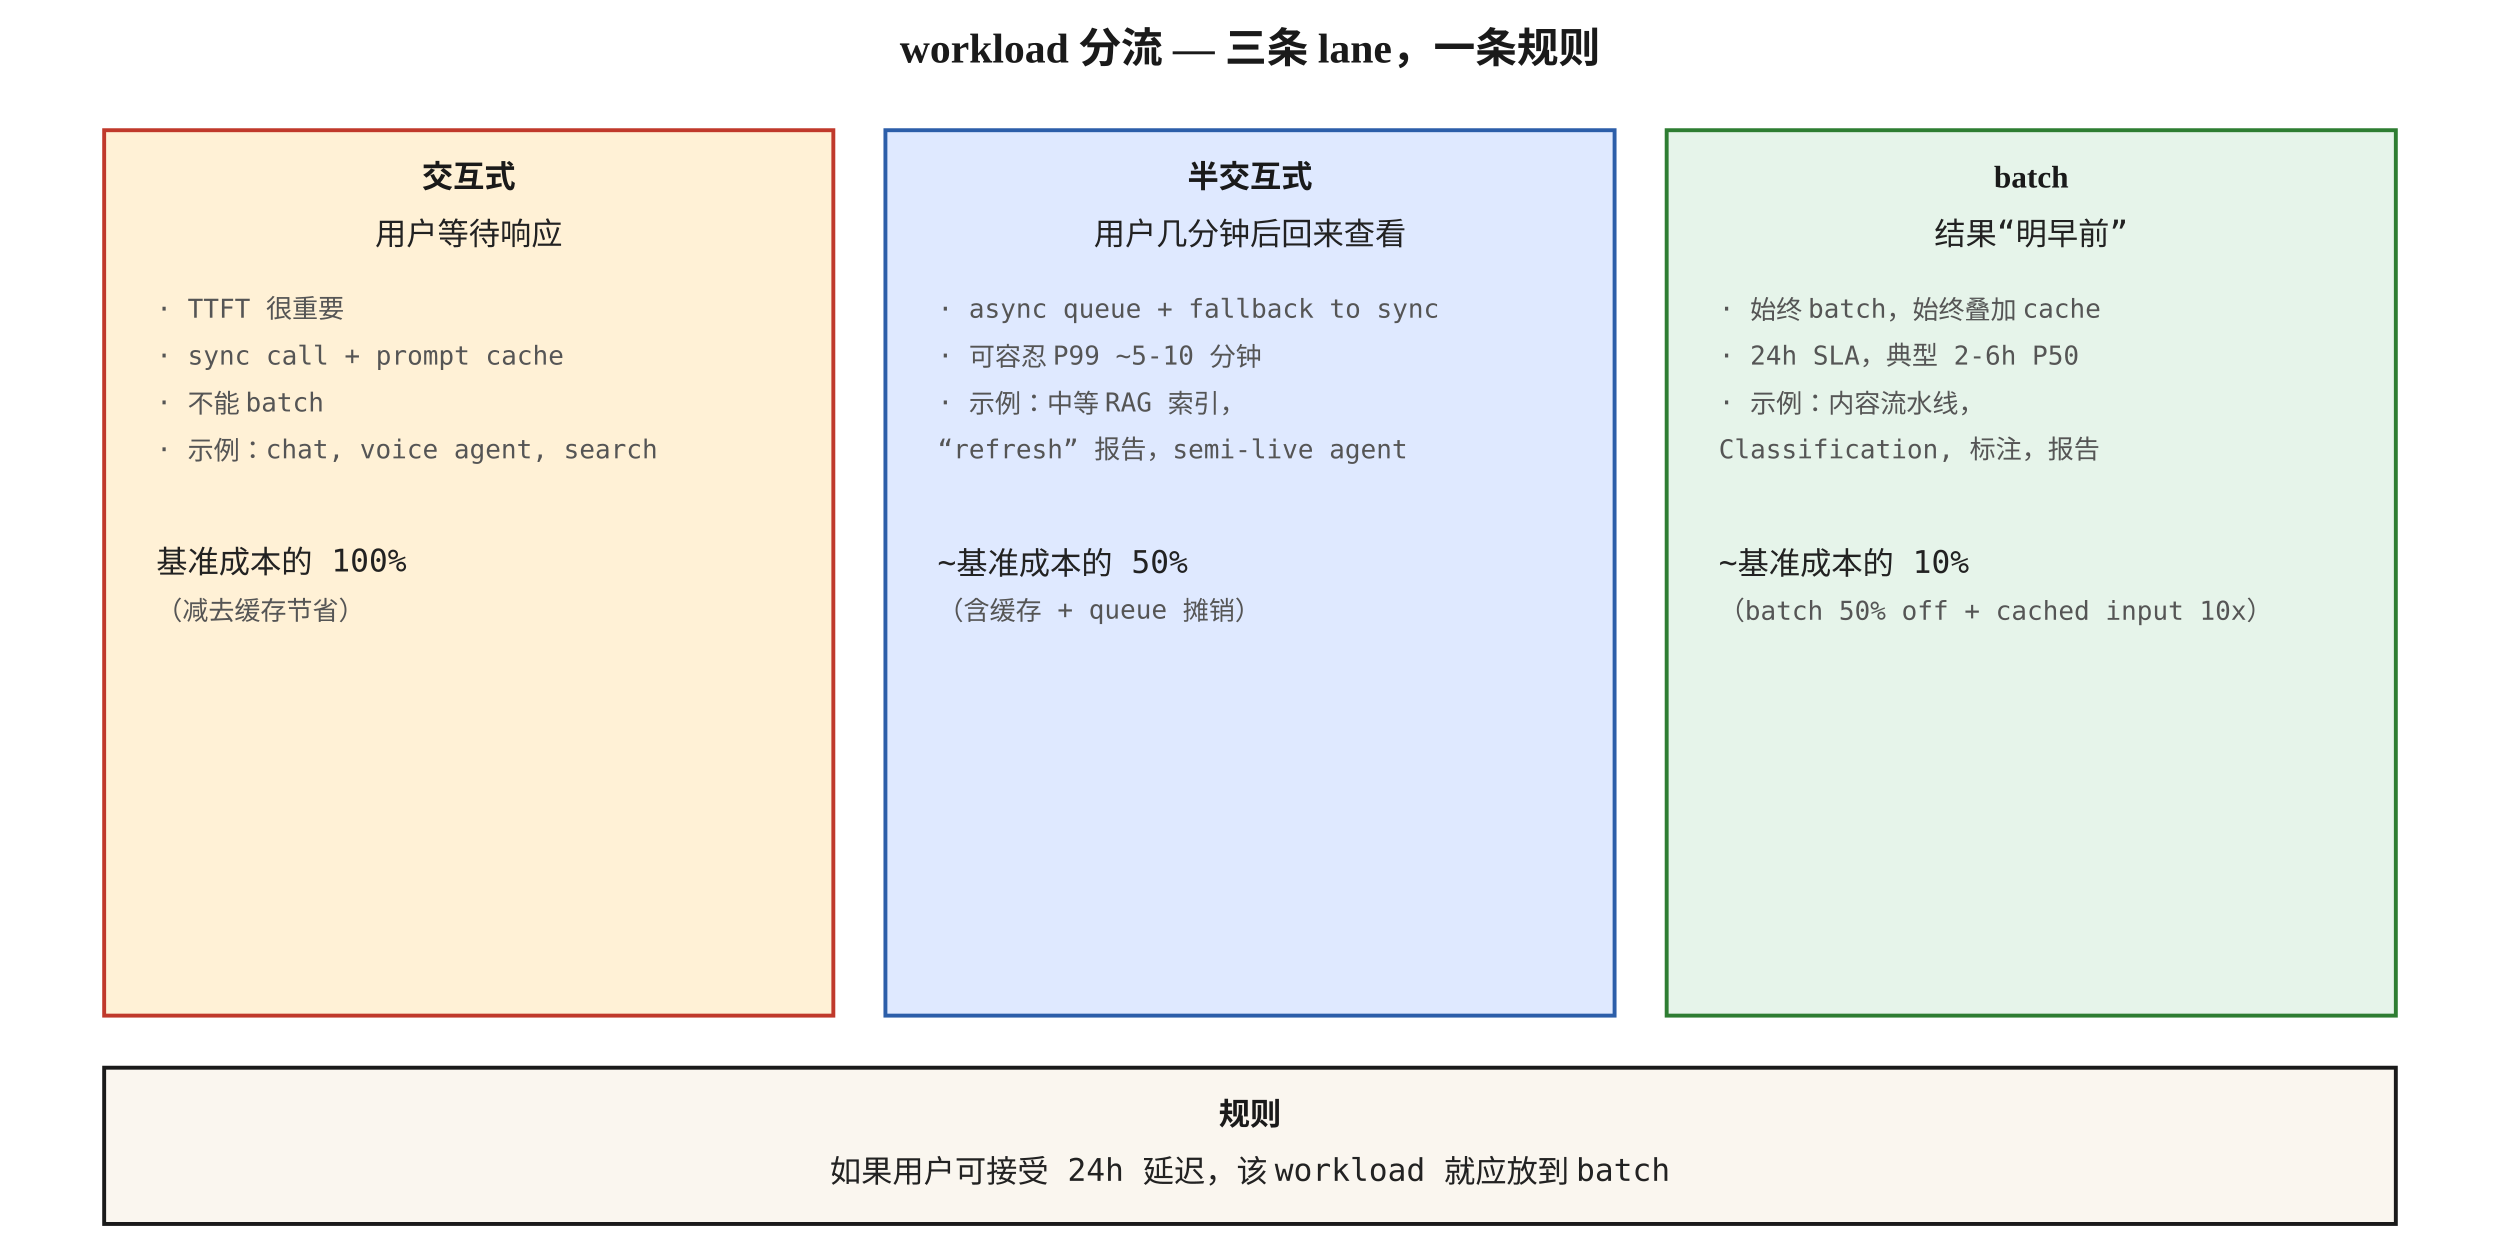
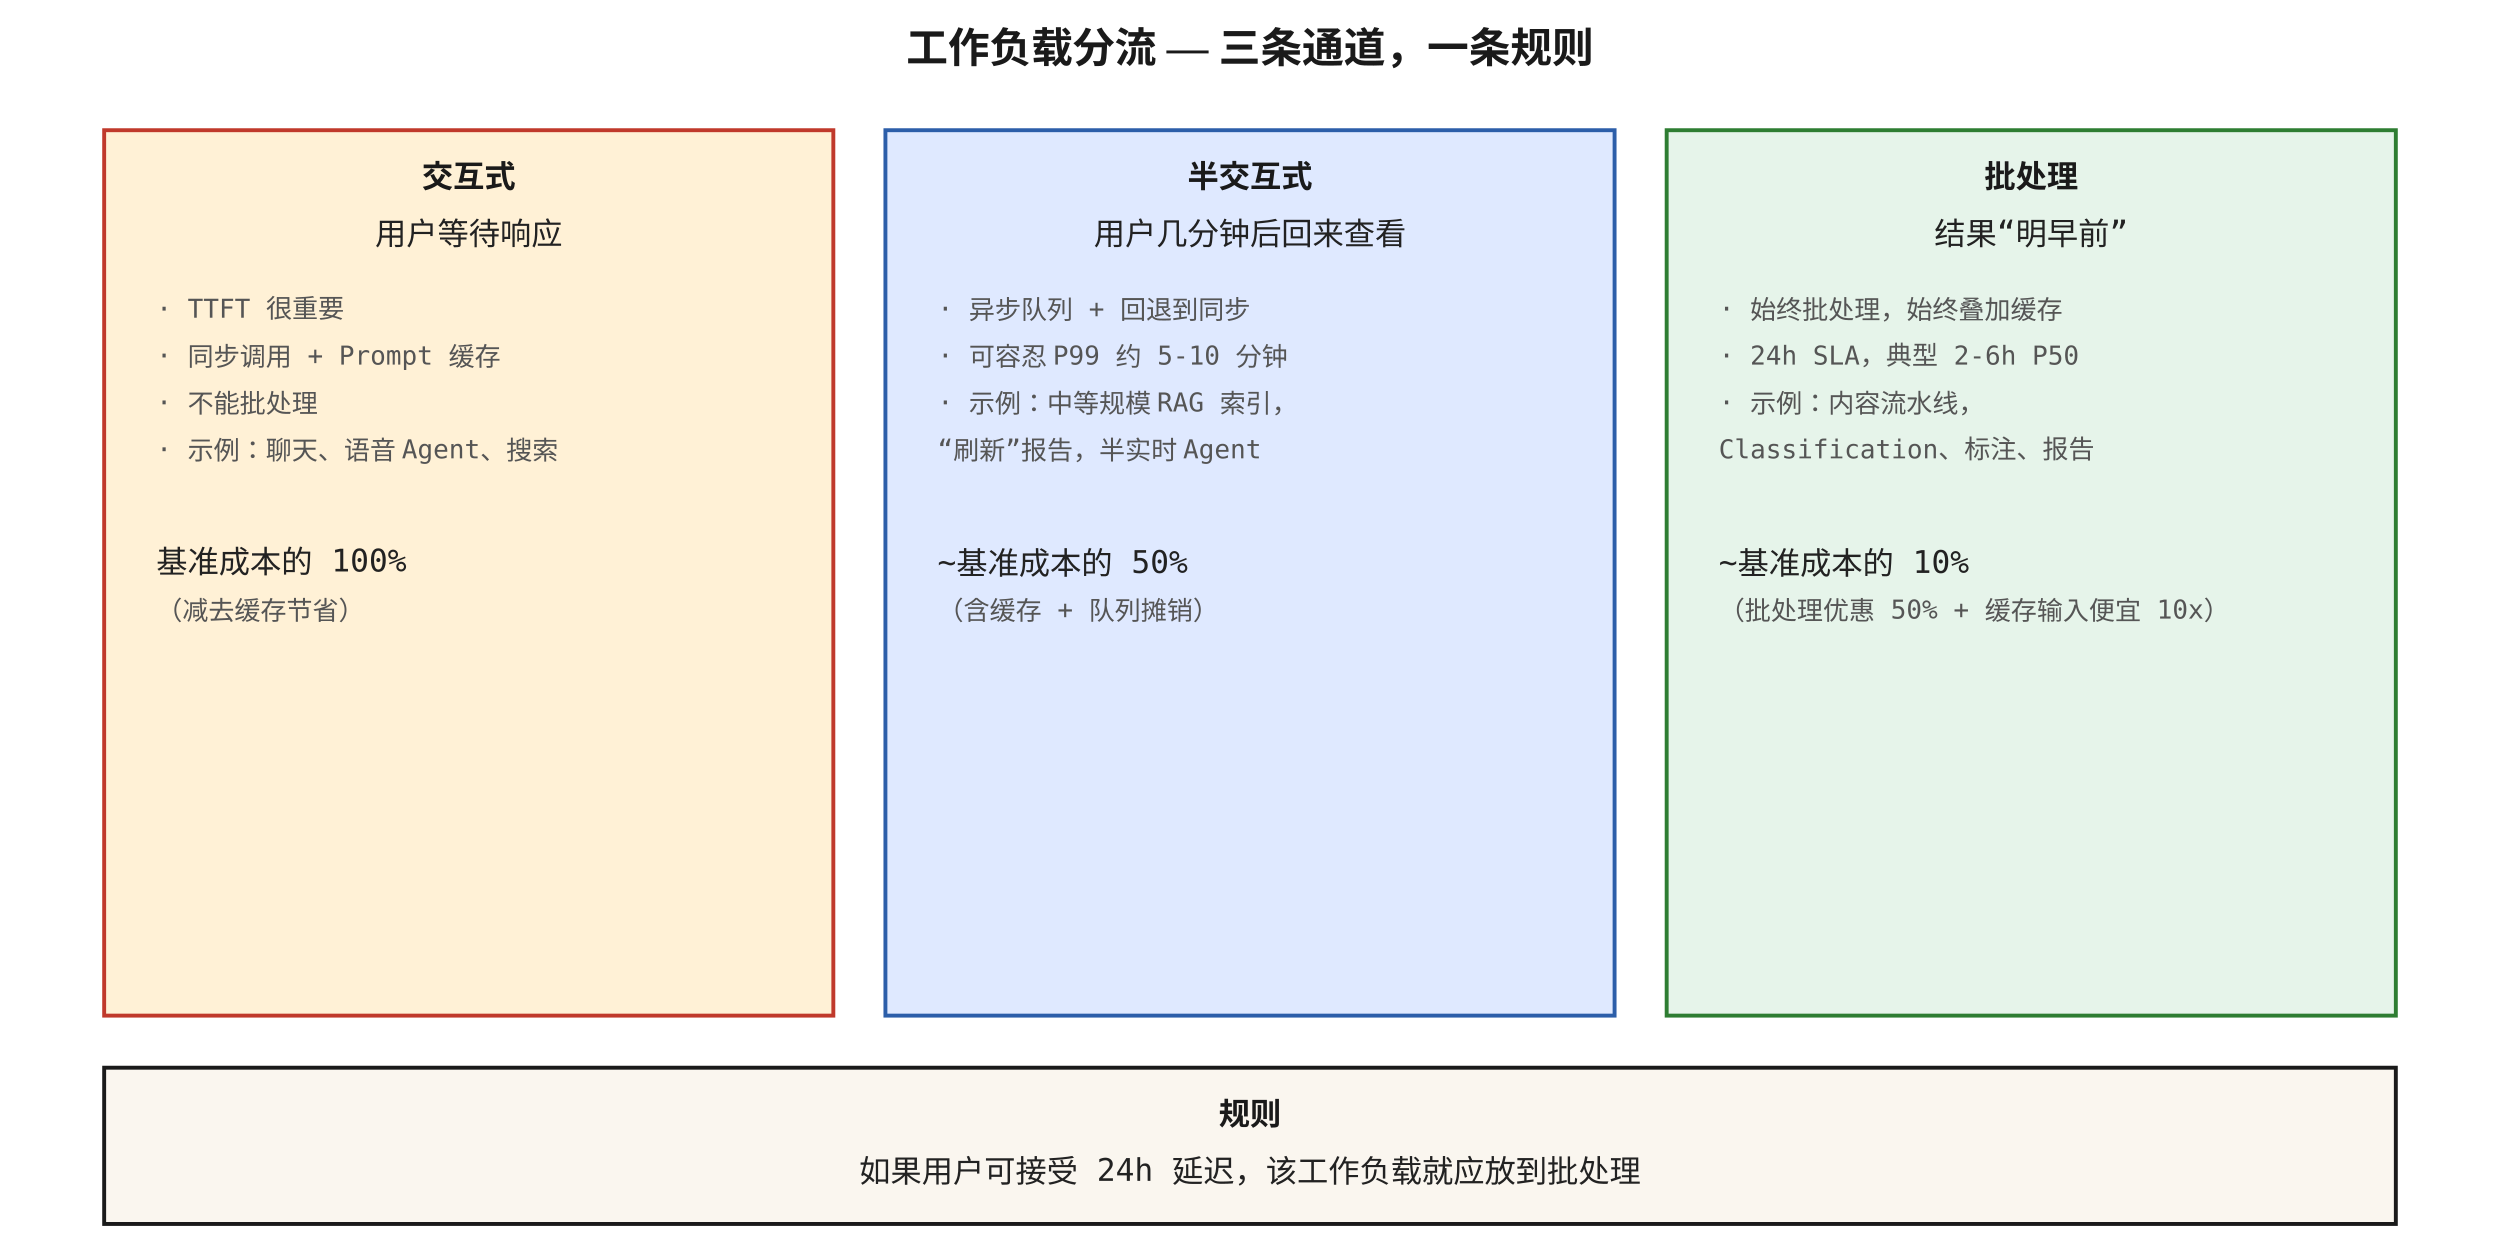
<svg xmlns="http://www.w3.org/2000/svg" viewBox="0 0 960 480" font-family="Georgia, 'Times New Roman', serif">
  <defs>
    <style>
      .box { fill: #faf6ef; stroke: #1a1a1a; stroke-width: 1.5; }
      .inter { fill: #fff1d6; stroke: #c0392b; stroke-width: 1.5; }
      .semi { fill: #dfe9ff; stroke: #2c5ea9; stroke-width: 1.5; }
      .batch { fill: #e6f4ea; stroke: #2e7d32; stroke-width: 1.5; }
      .title { font-size: 16px; font-weight: 700; fill: #1a1a1a; }
      .head { font-size: 12px; font-weight: 700; fill: #1a1a1a; }
      .step { font-size: 12px; font-family: 'Menlo', monospace; fill: #222; }
      .small { font-size: 10px; font-family: 'Menlo', monospace; fill: #555; }
      .caption { font-size: 11px; fill: #555; font-style: italic; }
    </style>
  </defs>
-   <text x="480" y="24" text-anchor="middle" class="title">workload 分流 — 三条 lane，一条规则</text>
+   <text x="480" y="24" text-anchor="middle" class="title">工作负载分流 — 三条通道，一条规则</text>
  <rect x="40" y="50" width="280" height="340" class="inter" />
  <text x="180" y="72" text-anchor="middle" class="head">交互式</text>
  <text x="180" y="94" text-anchor="middle" class="step">用户等待响应</text>
  <text x="60" y="122" class="small">· TTFT 很重要</text>
-   <text x="60" y="140" class="small">· sync call + prompt cache</text>
-   <text x="60" y="158" class="small">· 不能 batch</text>
-   <text x="60" y="176" class="small">· 示例：chat, voice agent, search</text>
+   <text x="60" y="140" class="small">· 同步调用 + Prompt 缓存</text>
+   <text x="60" y="158" class="small">· 不能批处理</text>
+   <text x="60" y="176" class="small">· 示例：聊天、语音 Agent、搜索</text>
  <text x="60" y="220" class="step">基准成本的 100%</text>
  <text x="60" y="238" class="small">（减去缓存节省）</text>
  <rect x="340" y="50" width="280" height="340" class="semi" />
  <text x="480" y="72" text-anchor="middle" class="head">半交互式</text>
  <text x="480" y="94" text-anchor="middle" class="step">用户几分钟后回来查看</text>
-   <text x="360" y="122" class="small">· async queue + fallback to sync</text>
-   <text x="360" y="140" class="small">· 可容忍 P99 ~5-10 分钟</text>
-   <text x="360" y="158" class="small">· 示例：中等 RAG 索引，</text>
-   <text x="360" y="176" class="small">“refresh” 报告，semi-live agent</text>
+   <text x="360" y="122" class="small">· 异步队列 + 回退到同步</text>
+   <text x="360" y="140" class="small">· 可容忍 P99 约 5-10 分钟</text>
+   <text x="360" y="158" class="small">· 示例：中等规模 RAG 索引，</text>
+   <text x="360" y="176" class="small">“刷新”报告，半实时 Agent</text>
  <text x="360" y="220" class="step">~基准成本的 50%</text>
-   <text x="360" y="238" class="small">（含缓存 + queue 摊销）</text>
+   <text x="360" y="238" class="small">（含缓存 + 队列摊销）</text>
  <rect x="640" y="50" width="280" height="340" class="batch" />
-   <text x="780" y="72" text-anchor="middle" class="head">batch</text>
+   <text x="780" y="72" text-anchor="middle" class="head">批处理</text>
  <text x="780" y="94" text-anchor="middle" class="step">结果“明早前”</text>
-   <text x="660" y="122" class="small">· 始终 batch，始终叠加 cache</text>
+   <text x="660" y="122" class="small">· 始终批处理，始终叠加缓存</text>
  <text x="660" y="140" class="small">· 24h SLA，典型 2-6h P50</text>
  <text x="660" y="158" class="small">· 示例：内容流水线，</text>
-   <text x="660" y="176" class="small">Classification, 标注，报告</text>
+   <text x="660" y="176" class="small">Classification、标注、报告</text>
  <text x="660" y="220" class="step">~基准成本的 10%</text>
-   <text x="660" y="238" class="small">（batch 50% off + cached input 10x）</text>
+   <text x="660" y="238" class="small">（批处理优惠 50% + 缓存输入便宜 10x）</text>
  <rect x="40" y="410" width="880" height="60" class="box" />
  <text x="480" y="432" text-anchor="middle" class="head">规则</text>
-   <text x="480" y="454" text-anchor="middle" class="step">如果用户可接受 24h 延迟，该 workload 就应放到 batch</text>
+   <text x="480" y="454" text-anchor="middle" class="step">如果用户可接受 24h 延迟，该工作负载就应放到批处理</text>
</svg>
